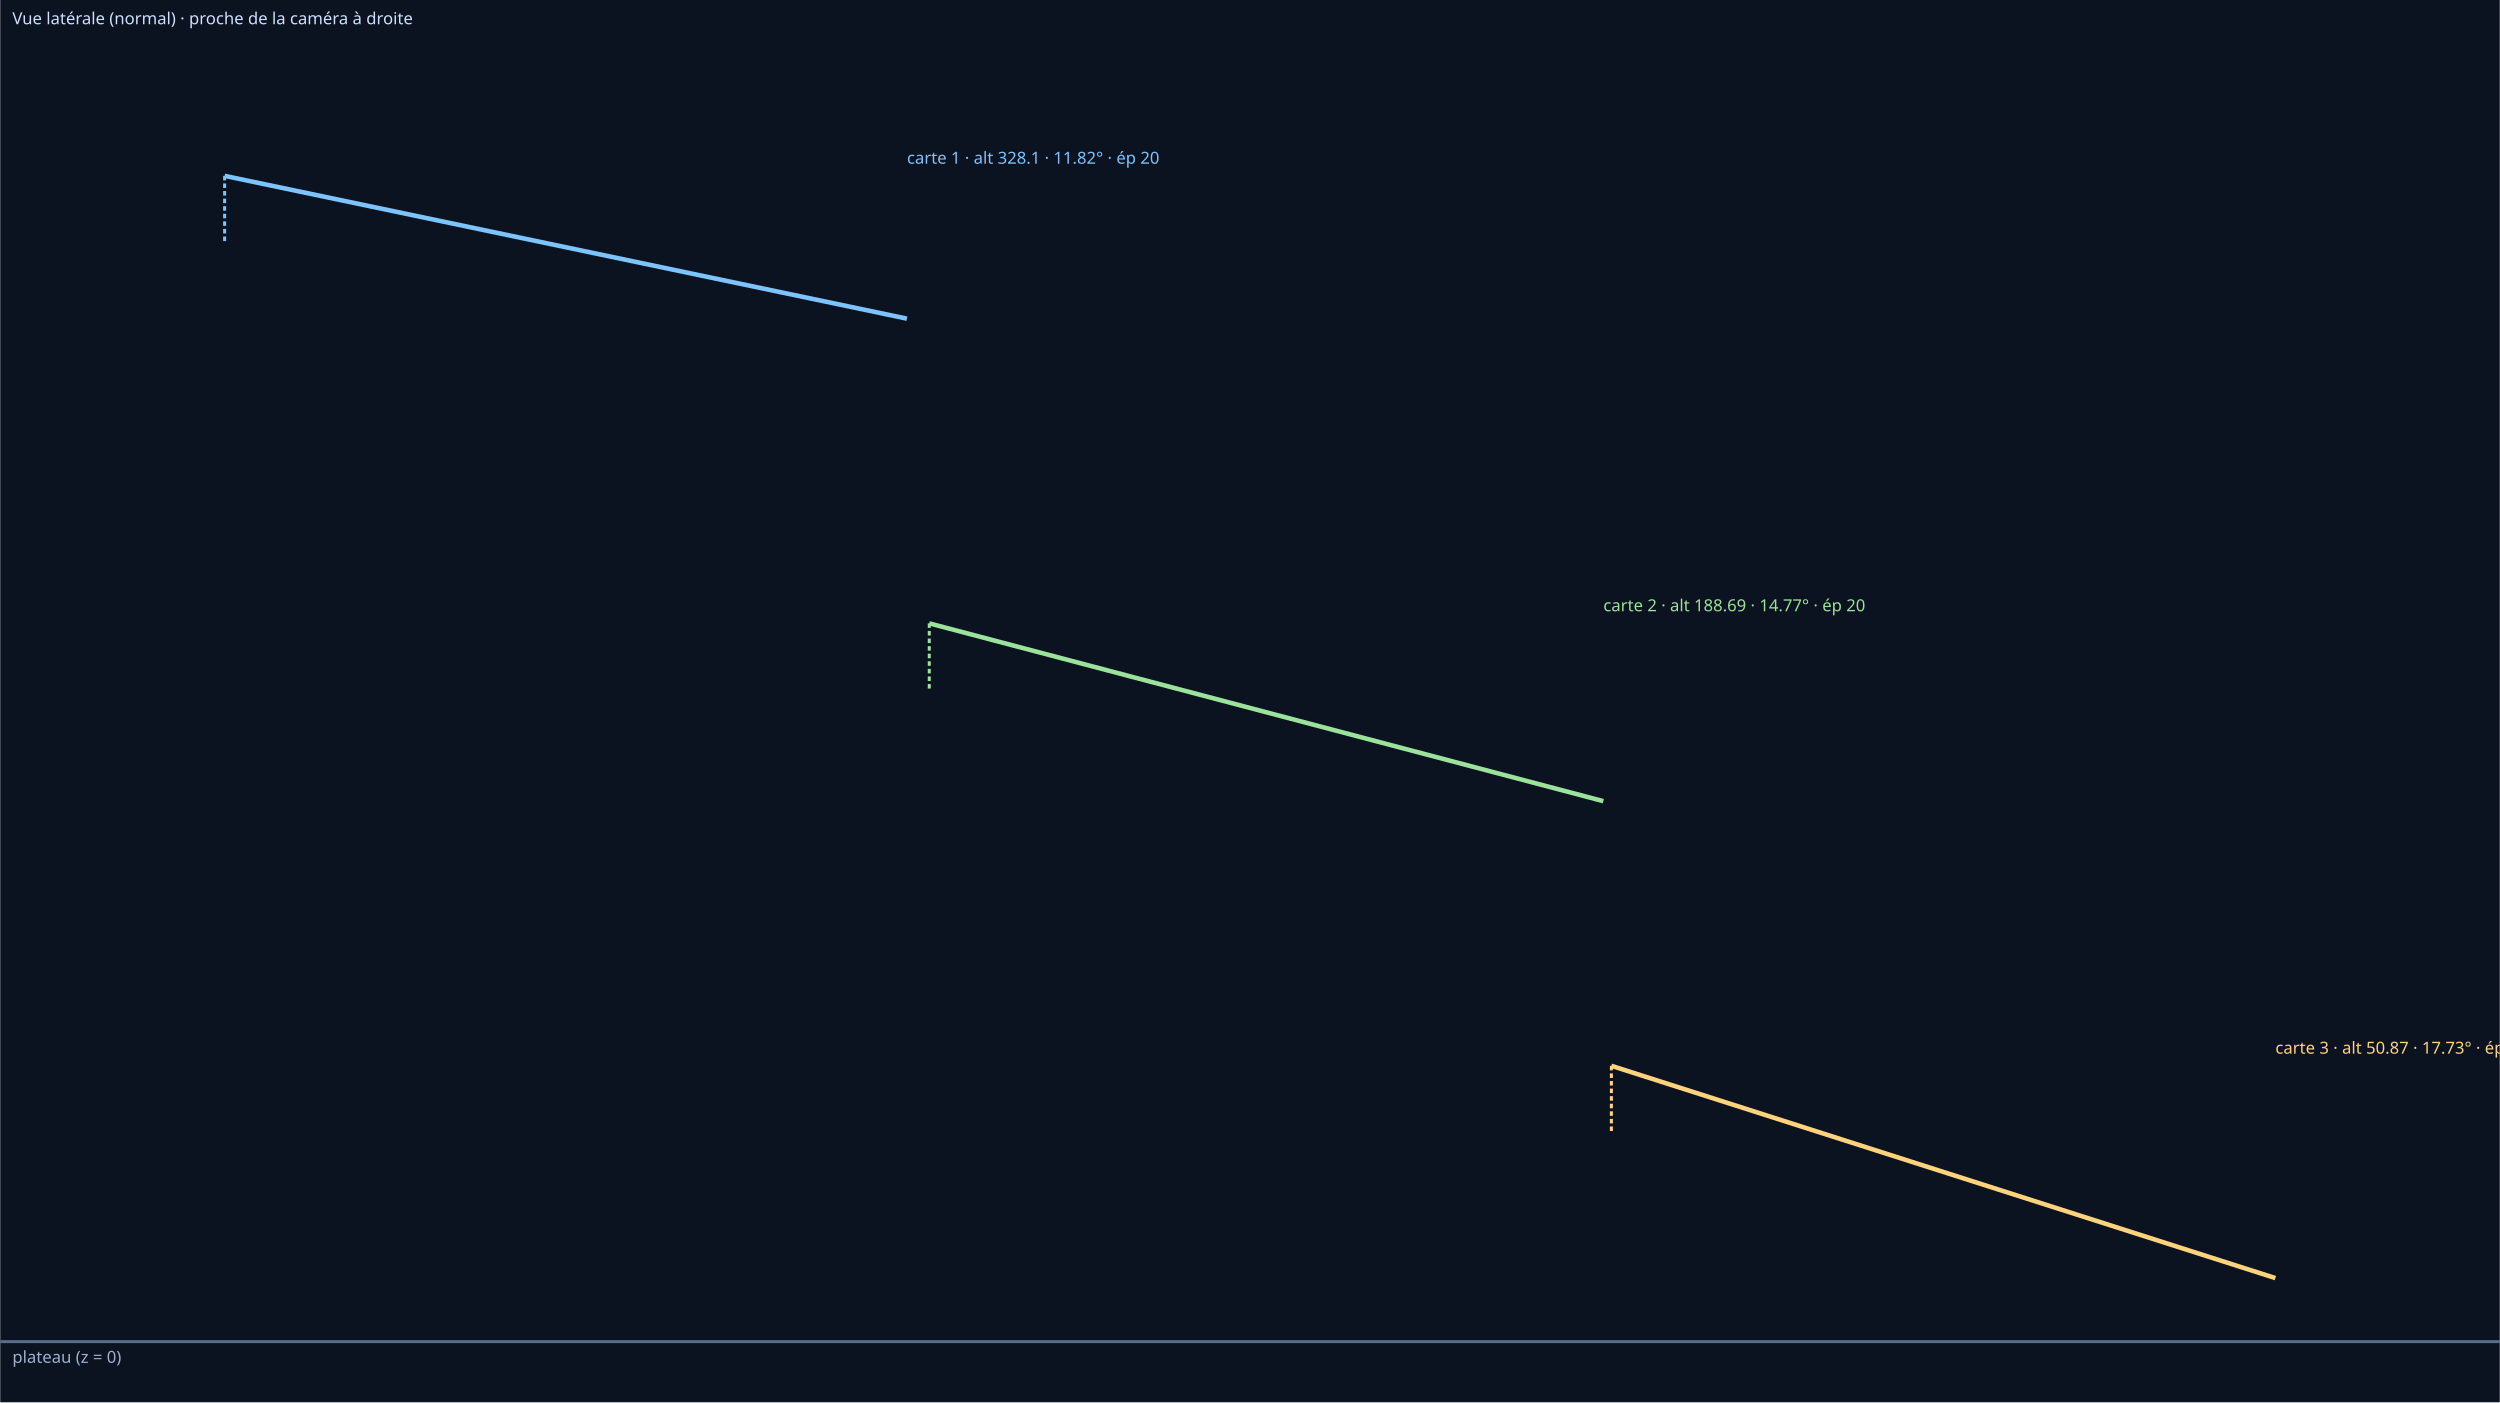
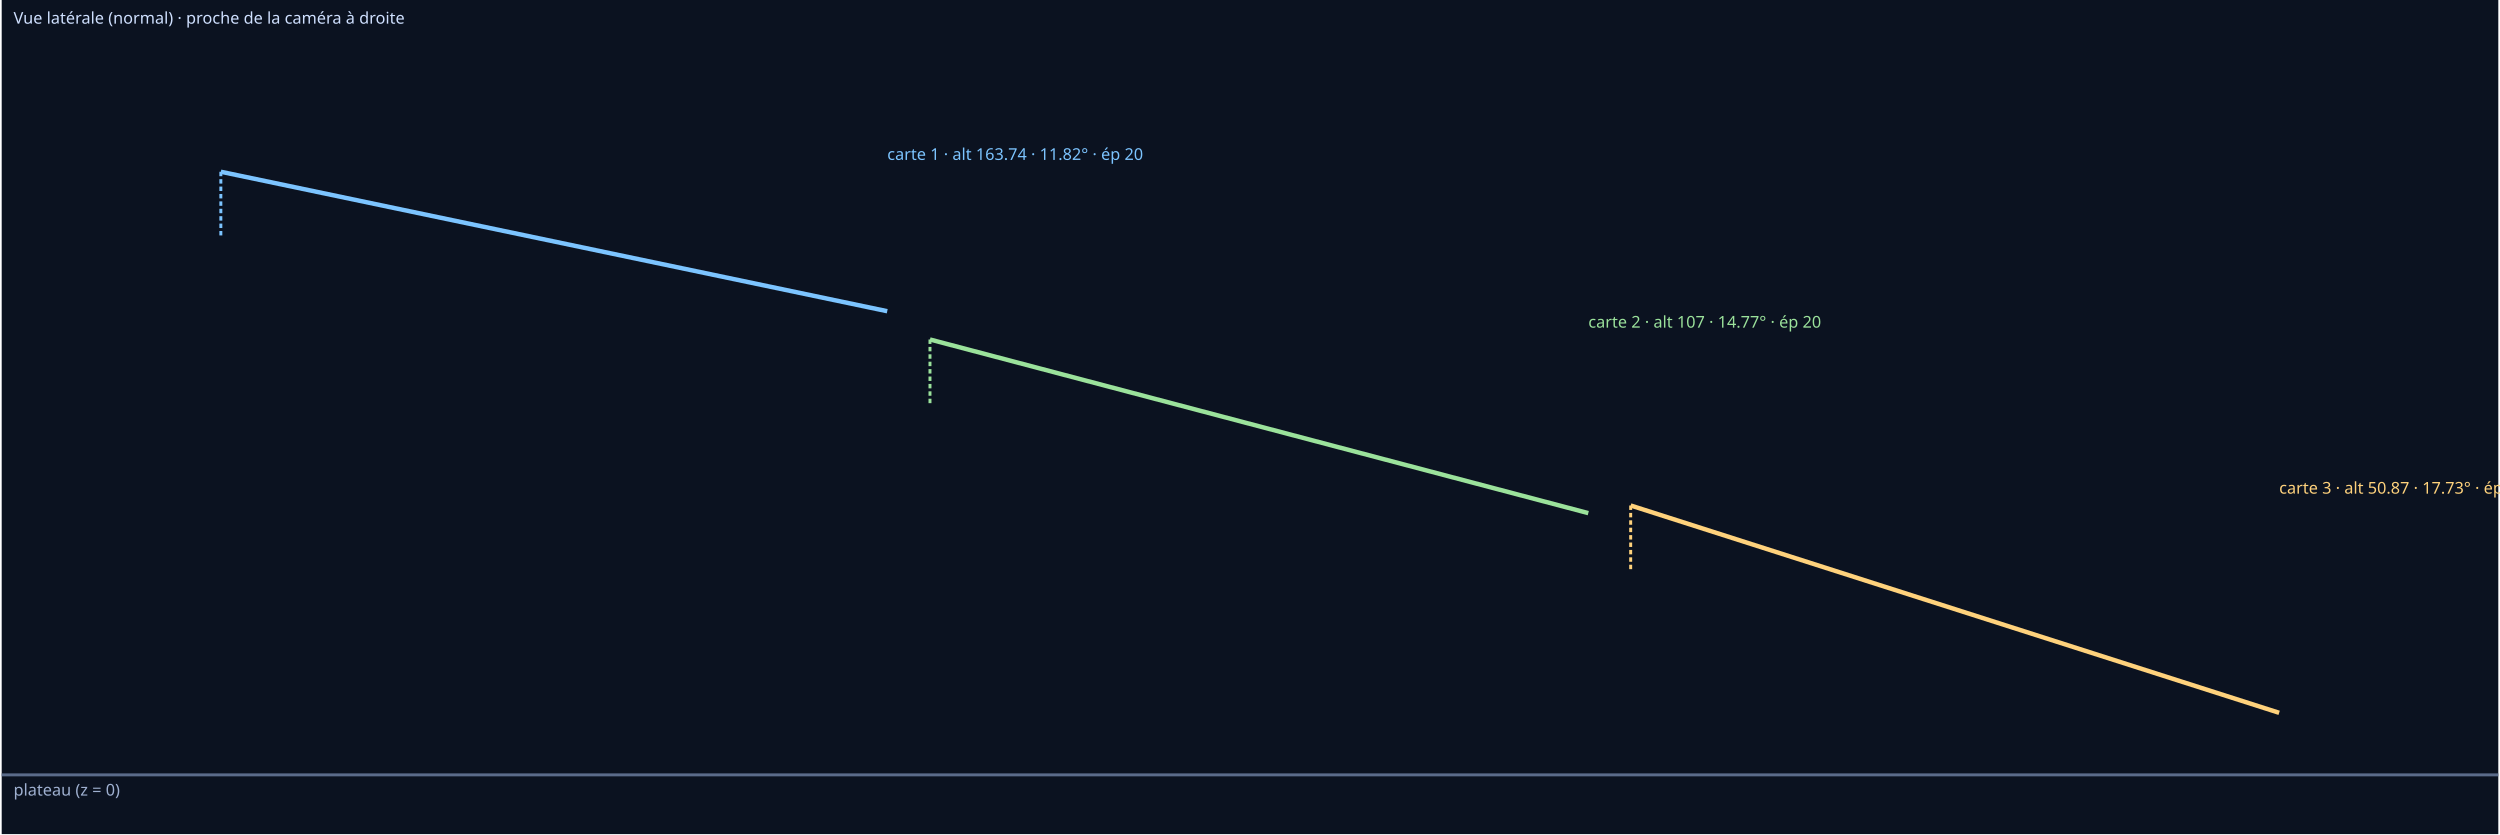
- <svg xmlns="http://www.w3.org/2000/svg" viewBox="0 0 1648.648 924.922" width="1100" height="617" font-family="sans-serif" font-size="11">
+ <svg xmlns="http://www.w3.org/2000/svg" viewBox="0 0 1686.092 563.308" width="1100" height="367" font-family="sans-serif" font-size="11">
  <rect width="100%" height="100%" fill="#0b1220" />
-   <line x1="0" x2="1648.648" y1="884.922" y2="884.922" stroke="#5b6b8a" stroke-width="2" />
-   <text x="8" y="898.922" fill="#9fb0d0">plateau (z = 0)</text>
+   <line x1="0" x2="1686.092" y1="523.308" y2="523.308" stroke="#5b6b8a" stroke-width="2" />
+   <text x="8" y="537.308" fill="#9fb0d0">plateau (z = 0)</text>
  <polygon points="148,116 148,116 598.054,210.182 598.054,210.182" fill="none" stroke="#7cc4ff" stroke-width="3" />
  <line x1="148" y1="116" x2="148" y2="160" stroke="#7cc4ff" stroke-width="2" stroke-dasharray="3 2" />
-   <text x="598.054" y="108" fill="#7cc4ff">carte 1 · alt 328.1 · 11.82° · ép 20</text>
-   <polygon points="612.772,411.174 612.772,411.174 1057.37,528.434 1057.37,528.434" fill="none" stroke="#9be29b" stroke-width="3" />
-   <line x1="612.772" y1="411.174" x2="612.772" y2="455.174" stroke="#9be29b" stroke-width="2" stroke-dasharray="3 2" />
-   <text x="1057.37" y="403.174" fill="#9be29b">carte 2 · alt 188.69 · 14.77° · ép 20</text>
-   <polygon points="1062.694,703.004 1062.694,703.004 1500.648,843.012 1500.648,843.012" fill="none" stroke="#ffd27c" stroke-width="3" />
-   <line x1="1062.694" y1="703.004" x2="1062.694" y2="747.004" stroke="#ffd27c" stroke-width="2" stroke-dasharray="3 2" />
-   <text x="1500.648" y="695.004" fill="#ffd27c">carte 3 · alt 50.87 · 17.73° · ép 20</text>
+   <text x="598.054" y="108" fill="#7cc4ff">carte 1 · alt 163.74 · 11.82° · ép 20</text>
+   <polygon points="626.918,229.278 626.918,229.278 1071.516,346.538 1071.516,346.538" fill="none" stroke="#9be29b" stroke-width="3" />
+   <line x1="626.918" y1="229.278" x2="626.918" y2="273.278" stroke="#9be29b" stroke-width="2" stroke-dasharray="3 2" />
+   <text x="1071.516" y="221.278" fill="#9be29b">carte 2 · alt 107 · 14.77° · ép 20</text>
+   <polygon points="1100.138,341.39 1100.138,341.39 1538.092,481.398 1538.092,481.398" fill="none" stroke="#ffd27c" stroke-width="3" />
+   <line x1="1100.138" y1="341.39" x2="1100.138" y2="385.39" stroke="#ffd27c" stroke-width="2" stroke-dasharray="3 2" />
+   <text x="1538.092" y="333.39" fill="#ffd27c">carte 3 · alt 50.87 · 17.73° · ép 20</text>
  <text x="8" y="16" fill="#cfe0ff">Vue latérale (normal) · proche de la caméra à droite</text>
</svg>
